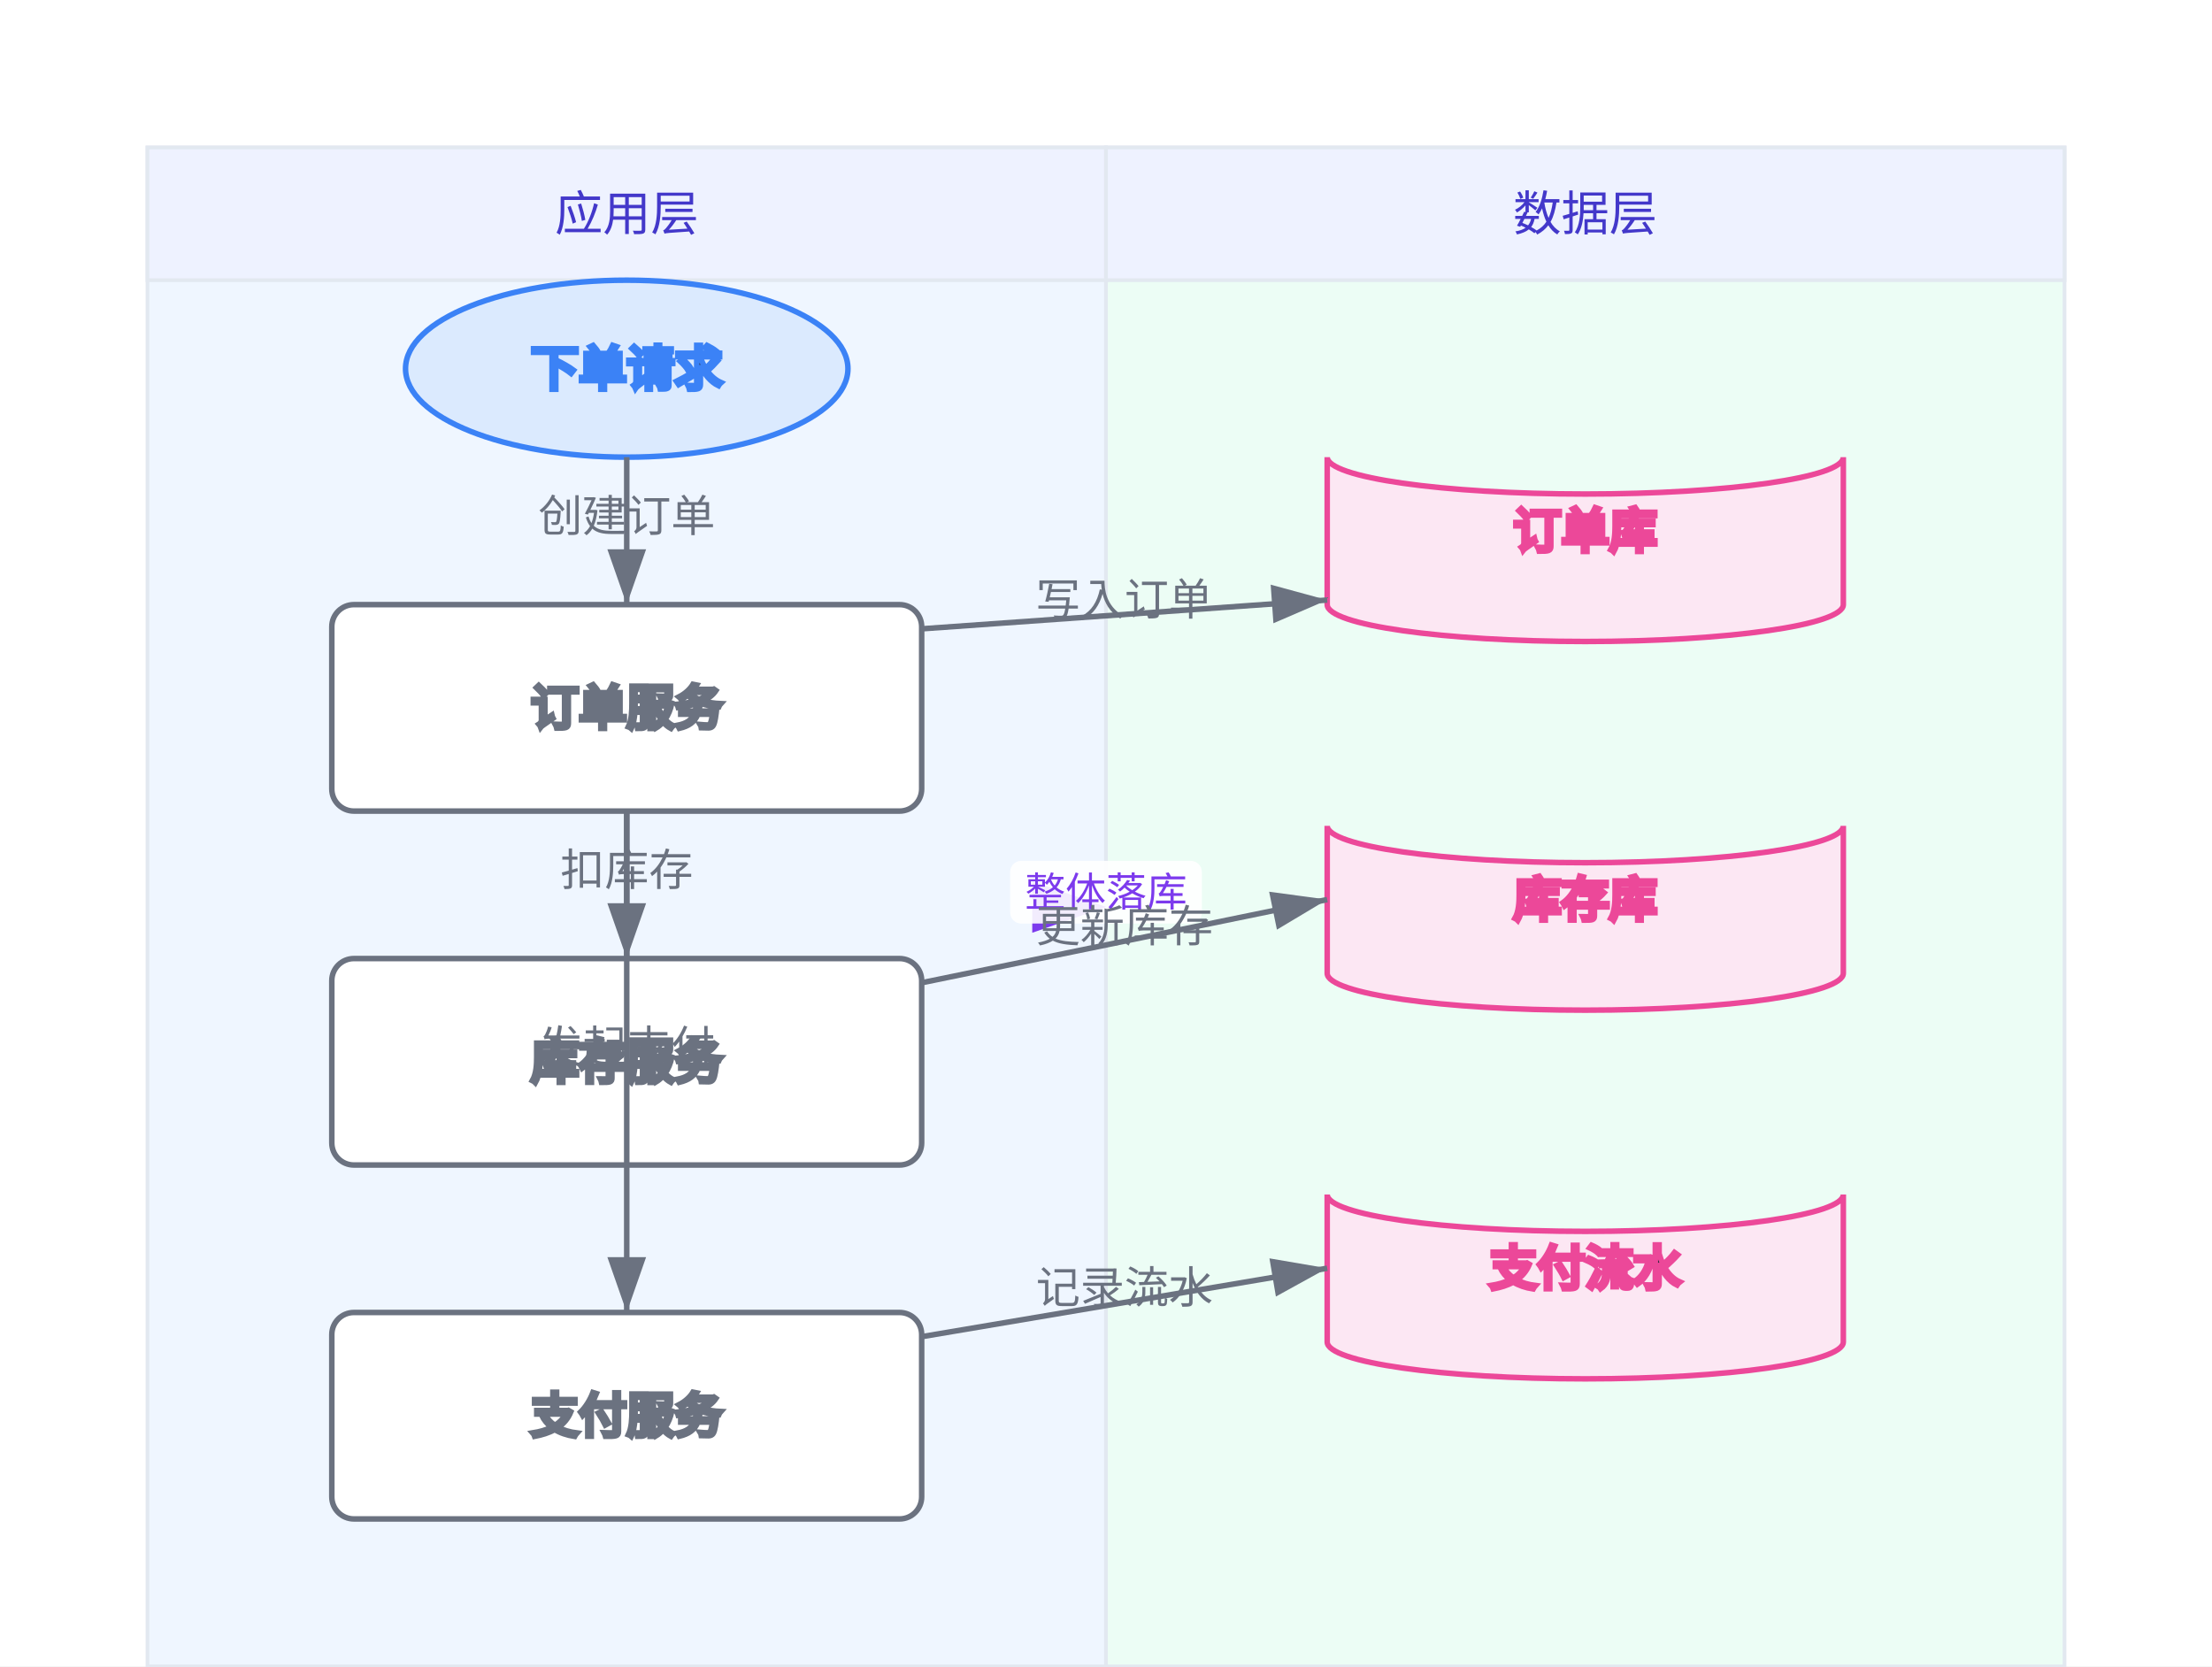
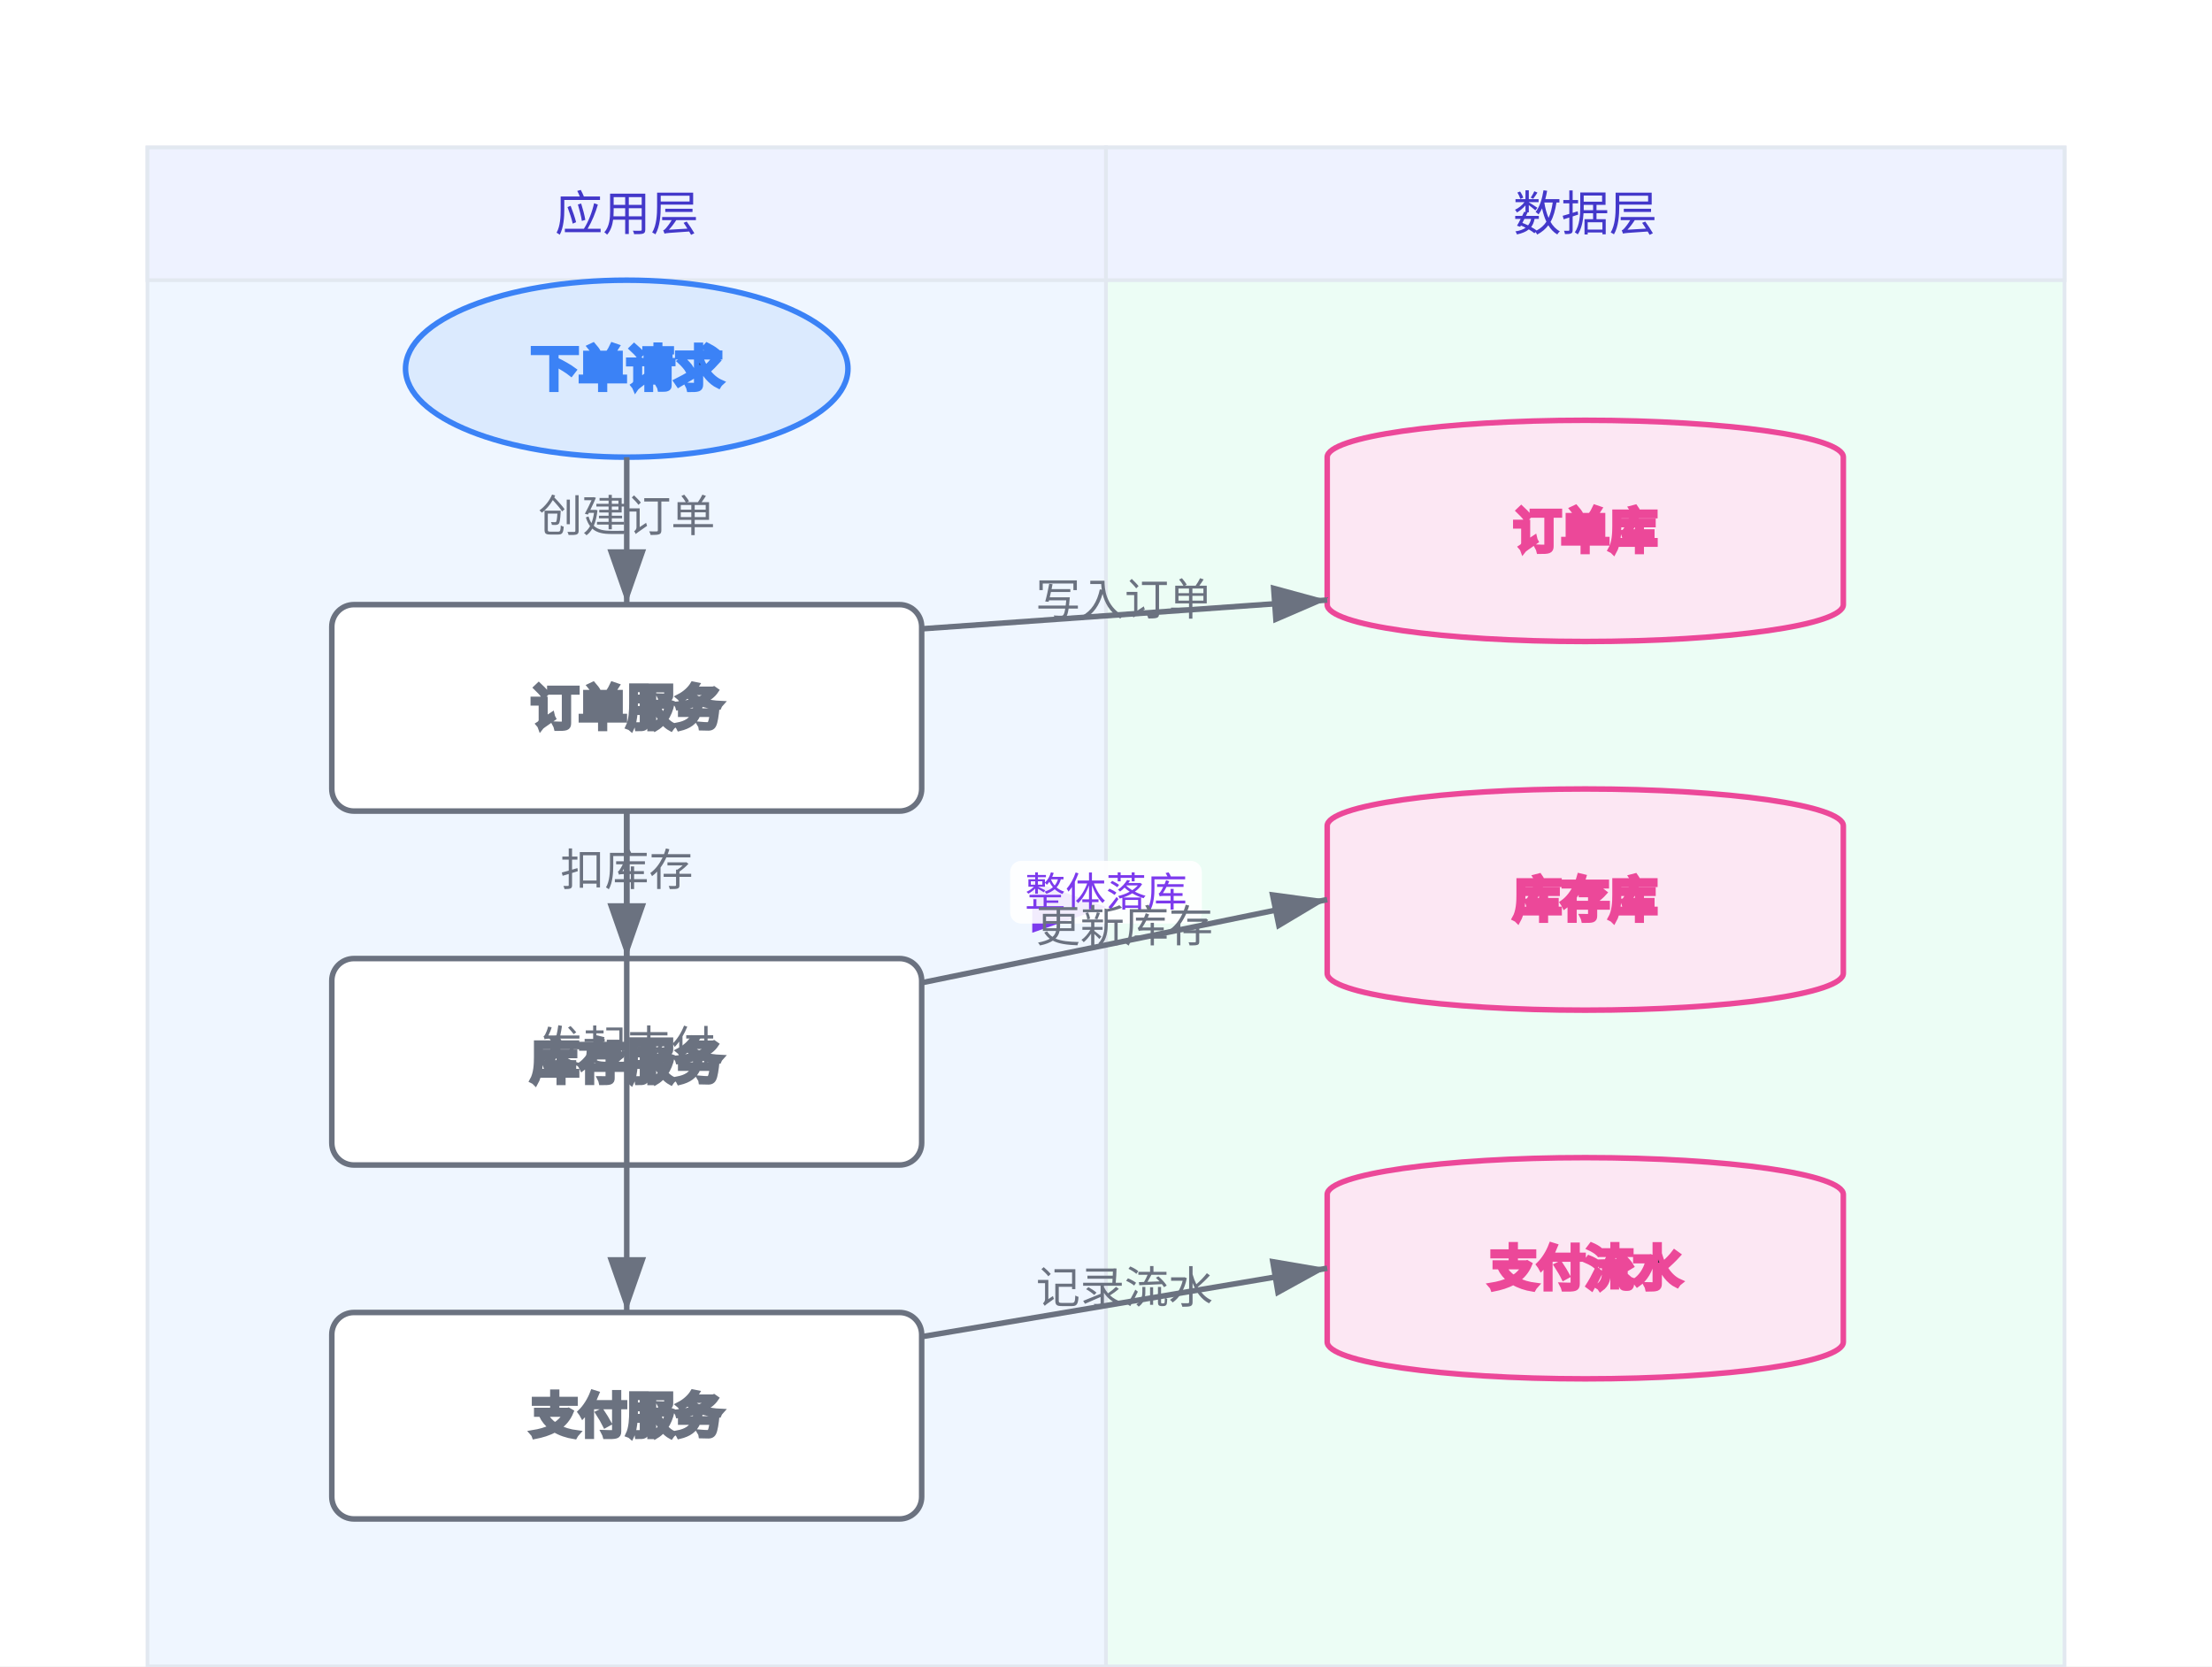
<svg xmlns="http://www.w3.org/2000/svg" width="600" height="452" viewBox="0 0 600 452">
  <defs>
    <marker id="arrowhead" markerWidth="10" markerHeight="7" refX="10" refY="3.5" orient="auto">
      <polygon points="0 0, 10 3.5, 0 7" fill="#6b7280" />
    </marker>
    <marker id="arrowhead-purple" markerWidth="10" markerHeight="7" refX="10" refY="3.5" orient="auto">
      <polygon points="0 0, 10 3.5, 0 7" fill="#7c3aed" />
    </marker>
  </defs>
  <style>.lgdl-anchors,.lgdl-edge-anchors{opacity:0;pointer-events:none;transition:opacity .12s ease}.lgdl-node:hover + .lgdl-anchors,.lgdl-class:hover + .lgdl-anchors,.lgdl-group:hover + .lgdl-anchors,.lgdl-lane:hover + .lgdl-anchors{opacity:1}.lgdl-edge:hover + .lgdl-edge-anchors,.lgdl-aggregate-edge:hover + .lgdl-edge-anchors{opacity:1}</style>
  <rect x="0" y="0" width="600" height="452" fill="#ffffff" />
  <g class="lgdl-lane">
    <rect x="40" y="40" width="260" height="412" fill="#eff6ff" stroke="#e2e8f0" />
    <rect x="40" y="40" width="260" height="36" fill="#eef2ff" stroke="#e2e8f0" />
    <text x="170" y="58" font-family="'Segoe UI', 'PingFang SC', 'Microsoft YaHei', sans-serif" font-size="13" fill="#4338ca" text-anchor="middle" dominant-baseline="middle">应用层</text>
  </g>
  <g class="lgdl-anchors">
    <circle cx="300.0" cy="246.0" r="3" fill="#64748b" />
    <circle cx="300.0" cy="280.8" r="3" fill="#64748b" />
    <circle cx="300.0" cy="321.1" r="3" fill="#64748b" />
    <circle cx="300.0" cy="376.0" r="3" fill="#64748b" />
    <circle cx="288.9" cy="452.0" r="3" fill="#64748b" />
    <circle cx="225.2" cy="452.0" r="3" fill="#64748b" />
    <circle cx="170.0" cy="452.0" r="3" fill="#64748b" />
    <circle cx="114.8" cy="452.0" r="3" fill="#64748b" />
    <circle cx="51.1" cy="452.0" r="3" fill="#64748b" />
    <circle cx="40.0" cy="376.0" r="3" fill="#64748b" />
    <circle cx="40.0" cy="321.1" r="3" fill="#64748b" />
    <circle cx="40.0" cy="280.8" r="3" fill="#64748b" />
    <circle cx="40.0" cy="246.0" r="3" fill="#64748b" />
    <circle cx="40.0" cy="211.2" r="3" fill="#64748b" />
    <circle cx="40.0" cy="170.9" r="3" fill="#64748b" />
    <circle cx="40.0" cy="116.0" r="3" fill="#64748b" />
    <circle cx="51.1" cy="40.0" r="3" fill="#64748b" />
    <circle cx="114.8" cy="40.0" r="3" fill="#64748b" />
    <circle cx="170.0" cy="40.0" r="3" fill="#64748b" />
    <circle cx="225.2" cy="40.0" r="3" fill="#64748b" />
    <circle cx="288.9" cy="40.0" r="3" fill="#64748b" />
    <circle cx="300.0" cy="116.0" r="3" fill="#64748b" />
    <circle cx="300.0" cy="170.9" r="3" fill="#64748b" />
    <circle cx="300.0" cy="211.2" r="3" fill="#64748b" />
  </g>
  <g class="lgdl-lane">
    <rect x="300" y="40" width="260" height="412" fill="#ecfdf5" stroke="#e2e8f0" />
    <rect x="300" y="40" width="260" height="36" fill="#eef2ff" stroke="#e2e8f0" />
    <text x="430" y="58" font-family="'Segoe UI', 'PingFang SC', 'Microsoft YaHei', sans-serif" font-size="13" fill="#4338ca" text-anchor="middle" dominant-baseline="middle">数据层</text>
  </g>
  <g class="lgdl-anchors">
    <circle cx="560.0" cy="246.0" r="3" fill="#64748b" />
    <circle cx="560.0" cy="280.8" r="3" fill="#64748b" />
    <circle cx="560.0" cy="321.1" r="3" fill="#64748b" />
    <circle cx="560.0" cy="376.0" r="3" fill="#64748b" />
    <circle cx="548.9" cy="452.0" r="3" fill="#64748b" />
    <circle cx="485.2" cy="452.0" r="3" fill="#64748b" />
    <circle cx="430.0" cy="452.0" r="3" fill="#64748b" />
    <circle cx="374.8" cy="452.0" r="3" fill="#64748b" />
    <circle cx="311.1" cy="452.0" r="3" fill="#64748b" />
    <circle cx="300.0" cy="376.0" r="3" fill="#64748b" />
    <circle cx="300.0" cy="321.1" r="3" fill="#64748b" />
    <circle cx="300.0" cy="280.8" r="3" fill="#64748b" />
    <circle cx="300.0" cy="246.0" r="3" fill="#64748b" />
    <circle cx="300.0" cy="211.2" r="3" fill="#64748b" />
    <circle cx="300.0" cy="170.9" r="3" fill="#64748b" />
    <circle cx="300.0" cy="116.0" r="3" fill="#64748b" />
    <circle cx="311.1" cy="40.0" r="3" fill="#64748b" />
    <circle cx="374.8" cy="40.0" r="3" fill="#64748b" />
    <circle cx="430.0" cy="40.0" r="3" fill="#64748b" />
    <circle cx="485.2" cy="40.0" r="3" fill="#64748b" />
    <circle cx="548.9" cy="40.0" r="3" fill="#64748b" />
    <circle cx="560.0" cy="116.0" r="3" fill="#64748b" />
    <circle cx="560.0" cy="170.9" r="3" fill="#64748b" />
    <circle cx="560.0" cy="211.2" r="3" fill="#64748b" />
  </g>
  <g class="lgdl-node" fill="#dbeafe" stroke="#3b82f6" stroke-width="1.5">
    <rect x="110" y="76" width="120" height="48" rx="60" ry="60" />
    <text x="170" y="100" font-family="'Segoe UI', 'PingFang SC', 'Microsoft YaHei', sans-serif" font-size="13" fill="#1f2937" text-anchor="middle" dominant-baseline="middle">下单请求</text>
  </g>
  <g class="lgdl-anchors">
    <circle cx="230.0" cy="100.0" r="3" fill="#3b82f6" />
    <circle cx="219.8" cy="113.4" r="3" fill="#3b82f6" />
    <circle cx="204.2" cy="119.7" r="3" fill="#3b82f6" />
    <circle cx="192.3" cy="122.3" r="3" fill="#3b82f6" />
    <circle cx="183.5" cy="123.4" r="3" fill="#3b82f6" />
    <circle cx="176.4" cy="123.9" r="3" fill="#3b82f6" />
    <circle cx="170.0" cy="124.0" r="3" fill="#3b82f6" />
    <circle cx="163.6" cy="123.9" r="3" fill="#3b82f6" />
    <circle cx="156.5" cy="123.4" r="3" fill="#3b82f6" />
    <circle cx="147.7" cy="122.3" r="3" fill="#3b82f6" />
    <circle cx="135.8" cy="119.7" r="3" fill="#3b82f6" />
    <circle cx="120.2" cy="113.4" r="3" fill="#3b82f6" />
    <circle cx="110.0" cy="100.0" r="3" fill="#3b82f6" />
    <circle cx="120.2" cy="86.6" r="3" fill="#3b82f6" />
    <circle cx="135.8" cy="80.3" r="3" fill="#3b82f6" />
    <circle cx="147.7" cy="77.7" r="3" fill="#3b82f6" />
    <circle cx="156.5" cy="76.6" r="3" fill="#3b82f6" />
    <circle cx="163.6" cy="76.1" r="3" fill="#3b82f6" />
    <circle cx="170.0" cy="76.0" r="3" fill="#3b82f6" />
    <circle cx="176.4" cy="76.1" r="3" fill="#3b82f6" />
    <circle cx="183.5" cy="76.6" r="3" fill="#3b82f6" />
    <circle cx="192.3" cy="77.7" r="3" fill="#3b82f6" />
    <circle cx="204.2" cy="80.3" r="3" fill="#3b82f6" />
    <circle cx="219.8" cy="86.6" r="3" fill="#3b82f6" />
  </g>
  <g class="lgdl-node" fill="#ffffff" stroke="#6b7280" stroke-width="1.5">
    <rect x="90" y="164" width="160" height="56" rx="6" ry="6" />
    <text x="170" y="192" font-family="'Segoe UI', 'PingFang SC', 'Microsoft YaHei', sans-serif" font-size="13" fill="#1f2937" text-anchor="middle" dominant-baseline="middle">订单服务</text>
  </g>
  <g class="lgdl-anchors">
    <circle cx="250.0" cy="192.0" r="3" fill="#6b7280" />
    <circle cx="250.0" cy="213.4" r="3" fill="#6b7280" />
    <circle cx="218.5" cy="220.0" r="3" fill="#6b7280" />
    <circle cx="198.0" cy="220.0" r="3" fill="#6b7280" />
    <circle cx="186.2" cy="220.0" r="3" fill="#6b7280" />
    <circle cx="177.5" cy="220.0" r="3" fill="#6b7280" />
    <circle cx="170.0" cy="220.0" r="3" fill="#6b7280" />
    <circle cx="162.5" cy="220.0" r="3" fill="#6b7280" />
    <circle cx="153.8" cy="220.0" r="3" fill="#6b7280" />
    <circle cx="142.0" cy="220.0" r="3" fill="#6b7280" />
    <circle cx="121.5" cy="220.0" r="3" fill="#6b7280" />
    <circle cx="90.0" cy="213.4" r="3" fill="#6b7280" />
    <circle cx="90.0" cy="192.0" r="3" fill="#6b7280" />
    <circle cx="90.0" cy="170.6" r="3" fill="#6b7280" />
    <circle cx="121.5" cy="164.0" r="3" fill="#6b7280" />
    <circle cx="142.0" cy="164.0" r="3" fill="#6b7280" />
    <circle cx="153.8" cy="164.0" r="3" fill="#6b7280" />
    <circle cx="162.5" cy="164.0" r="3" fill="#6b7280" />
    <circle cx="170.0" cy="164.0" r="3" fill="#6b7280" />
    <circle cx="177.5" cy="164.0" r="3" fill="#6b7280" />
    <circle cx="186.2" cy="164.0" r="3" fill="#6b7280" />
    <circle cx="198.0" cy="164.0" r="3" fill="#6b7280" />
    <circle cx="218.5" cy="164.0" r="3" fill="#6b7280" />
    <circle cx="250.0" cy="170.6" r="3" fill="#6b7280" />
  </g>
  <g class="lgdl-node" fill="#ffffff" stroke="#6b7280" stroke-width="1.5">
    <rect x="90" y="260" width="160" height="56" rx="6" ry="6" />
    <text x="170" y="288" font-family="'Segoe UI', 'PingFang SC', 'Microsoft YaHei', sans-serif" font-size="13" fill="#1f2937" text-anchor="middle" dominant-baseline="middle">库存服务</text>
  </g>
  <g class="lgdl-anchors">
    <circle cx="250.0" cy="288.0" r="3" fill="#6b7280" />
    <circle cx="250.0" cy="309.4" r="3" fill="#6b7280" />
    <circle cx="218.5" cy="316.0" r="3" fill="#6b7280" />
    <circle cx="198.0" cy="316.0" r="3" fill="#6b7280" />
    <circle cx="186.2" cy="316.0" r="3" fill="#6b7280" />
    <circle cx="177.5" cy="316.0" r="3" fill="#6b7280" />
    <circle cx="170.0" cy="316.0" r="3" fill="#6b7280" />
    <circle cx="162.5" cy="316.0" r="3" fill="#6b7280" />
    <circle cx="153.8" cy="316.0" r="3" fill="#6b7280" />
    <circle cx="142.0" cy="316.0" r="3" fill="#6b7280" />
    <circle cx="121.5" cy="316.0" r="3" fill="#6b7280" />
    <circle cx="90.0" cy="309.4" r="3" fill="#6b7280" />
    <circle cx="90.0" cy="288.0" r="3" fill="#6b7280" />
    <circle cx="90.0" cy="266.6" r="3" fill="#6b7280" />
    <circle cx="121.5" cy="260.0" r="3" fill="#6b7280" />
    <circle cx="142.0" cy="260.0" r="3" fill="#6b7280" />
    <circle cx="153.8" cy="260.0" r="3" fill="#6b7280" />
    <circle cx="162.5" cy="260.0" r="3" fill="#6b7280" />
    <circle cx="170.0" cy="260.0" r="3" fill="#6b7280" />
    <circle cx="177.5" cy="260.0" r="3" fill="#6b7280" />
    <circle cx="186.2" cy="260.0" r="3" fill="#6b7280" />
    <circle cx="198.0" cy="260.0" r="3" fill="#6b7280" />
    <circle cx="218.5" cy="260.0" r="3" fill="#6b7280" />
    <circle cx="250.0" cy="266.6" r="3" fill="#6b7280" />
  </g>
  <g class="lgdl-node" fill="#ffffff" stroke="#6b7280" stroke-width="1.5">
    <rect x="90" y="356" width="160" height="56" rx="6" ry="6" />
    <text x="170" y="384" font-family="'Segoe UI', 'PingFang SC', 'Microsoft YaHei', sans-serif" font-size="13" fill="#1f2937" text-anchor="middle" dominant-baseline="middle">支付服务</text>
  </g>
  <g class="lgdl-anchors">
    <circle cx="250.0" cy="384.0" r="3" fill="#6b7280" />
    <circle cx="250.0" cy="405.4" r="3" fill="#6b7280" />
    <circle cx="218.5" cy="412.0" r="3" fill="#6b7280" />
    <circle cx="198.0" cy="412.0" r="3" fill="#6b7280" />
    <circle cx="186.2" cy="412.0" r="3" fill="#6b7280" />
    <circle cx="177.5" cy="412.0" r="3" fill="#6b7280" />
    <circle cx="170.0" cy="412.0" r="3" fill="#6b7280" />
    <circle cx="162.5" cy="412.0" r="3" fill="#6b7280" />
    <circle cx="153.8" cy="412.0" r="3" fill="#6b7280" />
    <circle cx="142.0" cy="412.0" r="3" fill="#6b7280" />
    <circle cx="121.5" cy="412.0" r="3" fill="#6b7280" />
    <circle cx="90.0" cy="405.4" r="3" fill="#6b7280" />
    <circle cx="90.0" cy="384.0" r="3" fill="#6b7280" />
    <circle cx="90.0" cy="362.6" r="3" fill="#6b7280" />
    <circle cx="121.5" cy="356.0" r="3" fill="#6b7280" />
    <circle cx="142.0" cy="356.0" r="3" fill="#6b7280" />
    <circle cx="153.8" cy="356.0" r="3" fill="#6b7280" />
    <circle cx="162.5" cy="356.0" r="3" fill="#6b7280" />
    <circle cx="170.0" cy="356.0" r="3" fill="#6b7280" />
    <circle cx="177.5" cy="356.0" r="3" fill="#6b7280" />
    <circle cx="186.2" cy="356.0" r="3" fill="#6b7280" />
    <circle cx="198.0" cy="356.0" r="3" fill="#6b7280" />
    <circle cx="218.5" cy="356.0" r="3" fill="#6b7280" />
    <circle cx="250.0" cy="362.6" r="3" fill="#6b7280" />
  </g>
  <g class="lgdl-node" fill="#fce7f3" stroke="#ec4899" stroke-width="1.5">
-     <path d="M 360,124 L 360,164 A 70,10 0 0 0 500,164 L 500,124 A 70,10 0 0 1 360,124 Z" />
+     <path d="M 360,124 L 360,164 A 70,10 0 0 0 500,164 L 500,124 A 70,10 0 0 0 360,124 Z" />
    <text x="430" y="144" font-family="'Segoe UI', 'PingFang SC', 'Microsoft YaHei', sans-serif" font-size="13" fill="#1f2937" text-anchor="middle" dominant-baseline="middle">订单库</text>
  </g>
  <g class="lgdl-anchors">
    <circle cx="500.0" cy="144.0" r="3" fill="#ec4899" />
    <circle cx="500.0" cy="162.8" r="3" fill="#ec4899" />
    <circle cx="477.4" cy="171.4" r="3" fill="#ec4899" />
    <circle cx="459.1" cy="173.1" r="3" fill="#ec4899" />
    <circle cx="447.1" cy="173.7" r="3" fill="#ec4899" />
    <circle cx="438.0" cy="173.9" r="3" fill="#ec4899" />
    <circle cx="430.0" cy="174.0" r="3" fill="#ec4899" />
    <circle cx="422.0" cy="173.9" r="3" fill="#ec4899" />
    <circle cx="412.9" cy="173.7" r="3" fill="#ec4899" />
    <circle cx="400.9" cy="173.1" r="3" fill="#ec4899" />
    <circle cx="382.6" cy="171.4" r="3" fill="#ec4899" />
    <circle cx="360.0" cy="162.8" r="3" fill="#ec4899" />
    <circle cx="360.0" cy="144.0" r="3" fill="#ec4899" />
    <circle cx="360.0" cy="125.2" r="3" fill="#ec4899" />
    <circle cx="382.6" cy="116.6" r="3" fill="#ec4899" />
    <circle cx="400.9" cy="114.9" r="3" fill="#ec4899" />
    <circle cx="412.9" cy="114.3" r="3" fill="#ec4899" />
    <circle cx="422.0" cy="114.1" r="3" fill="#ec4899" />
    <circle cx="430.0" cy="114.0" r="3" fill="#ec4899" />
    <circle cx="438.0" cy="114.1" r="3" fill="#ec4899" />
    <circle cx="447.1" cy="114.3" r="3" fill="#ec4899" />
    <circle cx="459.1" cy="114.9" r="3" fill="#ec4899" />
    <circle cx="477.4" cy="116.6" r="3" fill="#ec4899" />
    <circle cx="500.0" cy="125.2" r="3" fill="#ec4899" />
  </g>
  <g class="lgdl-node" fill="#fce7f3" stroke="#ec4899" stroke-width="1.5">
-     <path d="M 360,224 L 360,264 A 70,10 0 0 0 500,264 L 500,224 A 70,10 0 0 1 360,224 Z" />
+     <path d="M 360,224 L 360,264 A 70,10 0 0 0 500,264 L 500,224 A 70,10 0 0 0 360,224 Z" />
    <text x="430" y="244" font-family="'Segoe UI', 'PingFang SC', 'Microsoft YaHei', sans-serif" font-size="13" fill="#1f2937" text-anchor="middle" dominant-baseline="middle">库存库</text>
  </g>
  <g class="lgdl-anchors">
    <circle cx="500.0" cy="244.0" r="3" fill="#ec4899" />
    <circle cx="500.0" cy="262.8" r="3" fill="#ec4899" />
    <circle cx="477.4" cy="271.4" r="3" fill="#ec4899" />
    <circle cx="459.1" cy="273.1" r="3" fill="#ec4899" />
    <circle cx="447.1" cy="273.7" r="3" fill="#ec4899" />
    <circle cx="438.0" cy="273.9" r="3" fill="#ec4899" />
    <circle cx="430.0" cy="274.0" r="3" fill="#ec4899" />
    <circle cx="422.0" cy="273.9" r="3" fill="#ec4899" />
    <circle cx="412.9" cy="273.7" r="3" fill="#ec4899" />
    <circle cx="400.9" cy="273.1" r="3" fill="#ec4899" />
    <circle cx="382.6" cy="271.4" r="3" fill="#ec4899" />
    <circle cx="360.0" cy="262.8" r="3" fill="#ec4899" />
    <circle cx="360.0" cy="244.0" r="3" fill="#ec4899" />
    <circle cx="360.0" cy="225.2" r="3" fill="#ec4899" />
    <circle cx="382.6" cy="216.6" r="3" fill="#ec4899" />
    <circle cx="400.9" cy="214.9" r="3" fill="#ec4899" />
    <circle cx="412.9" cy="214.3" r="3" fill="#ec4899" />
    <circle cx="422.0" cy="214.1" r="3" fill="#ec4899" />
    <circle cx="430.0" cy="214.0" r="3" fill="#ec4899" />
    <circle cx="438.0" cy="214.1" r="3" fill="#ec4899" />
    <circle cx="447.1" cy="214.3" r="3" fill="#ec4899" />
    <circle cx="459.1" cy="214.9" r="3" fill="#ec4899" />
    <circle cx="477.4" cy="216.6" r="3" fill="#ec4899" />
    <circle cx="500.0" cy="225.2" r="3" fill="#ec4899" />
  </g>
  <g class="lgdl-node" fill="#fce7f3" stroke="#ec4899" stroke-width="1.5">
-     <path d="M 360,324 L 360,364 A 70,10 0 0 0 500,364 L 500,324 A 70,10 0 0 1 360,324 Z" />
+     <path d="M 360,324 L 360,364 A 70,10 0 0 0 500,364 L 500,324 A 70,10 0 0 0 360,324 Z" />
    <text x="430" y="344" font-family="'Segoe UI', 'PingFang SC', 'Microsoft YaHei', sans-serif" font-size="13" fill="#1f2937" text-anchor="middle" dominant-baseline="middle">支付流水</text>
  </g>
  <g class="lgdl-anchors">
    <circle cx="500.0" cy="344.0" r="3" fill="#ec4899" />
    <circle cx="500.0" cy="362.8" r="3" fill="#ec4899" />
    <circle cx="477.4" cy="371.4" r="3" fill="#ec4899" />
    <circle cx="459.1" cy="373.1" r="3" fill="#ec4899" />
    <circle cx="447.1" cy="373.7" r="3" fill="#ec4899" />
    <circle cx="438.0" cy="373.9" r="3" fill="#ec4899" />
    <circle cx="430.0" cy="374.0" r="3" fill="#ec4899" />
    <circle cx="422.0" cy="373.9" r="3" fill="#ec4899" />
    <circle cx="412.9" cy="373.7" r="3" fill="#ec4899" />
    <circle cx="400.9" cy="373.1" r="3" fill="#ec4899" />
    <circle cx="382.6" cy="371.4" r="3" fill="#ec4899" />
    <circle cx="360.0" cy="362.8" r="3" fill="#ec4899" />
    <circle cx="360.0" cy="344.0" r="3" fill="#ec4899" />
    <circle cx="360.0" cy="325.2" r="3" fill="#ec4899" />
    <circle cx="382.6" cy="316.6" r="3" fill="#ec4899" />
    <circle cx="400.9" cy="314.9" r="3" fill="#ec4899" />
    <circle cx="412.9" cy="314.3" r="3" fill="#ec4899" />
    <circle cx="422.0" cy="314.1" r="3" fill="#ec4899" />
    <circle cx="430.0" cy="314.0" r="3" fill="#ec4899" />
    <circle cx="438.0" cy="314.1" r="3" fill="#ec4899" />
    <circle cx="447.1" cy="314.3" r="3" fill="#ec4899" />
    <circle cx="459.1" cy="314.9" r="3" fill="#ec4899" />
    <circle cx="477.4" cy="316.6" r="3" fill="#ec4899" />
    <circle cx="500.0" cy="325.2" r="3" fill="#ec4899" />
  </g>
  <g class="lgdl-aggregate-edge">
    <line x1="300" y1="246" x2="300" y2="246" stroke="#7c3aed" stroke-width="2" stroke-dasharray="5 3" marker-end="url(#arrowhead-purple)" />
    <rect x="274.0" y="233.5" width="52" height="17" rx="3" fill="#ffffff" opacity="0.9" />
    <text x="300" y="242" font-family="'Segoe UI', 'PingFang SC', 'Microsoft YaHei', sans-serif" font-size="11" fill="#7c3aed" text-anchor="middle" dominant-baseline="middle">整体落库</text>
  </g>
  <g class="lgdl-edge-anchors">
    <circle cx="300.0" cy="246.0" r="3.5" fill="#7c3aed" />
    <circle cx="300.0" cy="246.0" r="3.5" fill="#7c3aed" />
  </g>
  <g class="lgdl-edge">
    <path d="M 170,124 L 170,164" fill="none" stroke="#6b7280" stroke-width="1.5" marker-end="url(#arrowhead)" />
    <text x="170" y="140" font-family="'Segoe UI', 'PingFang SC', 'Microsoft YaHei', sans-serif" font-size="12" fill="#6b7280" text-anchor="middle" dominant-baseline="middle">创建订单</text>
  </g>
  <g class="lgdl-edge-anchors">
    <circle cx="170.0" cy="124.0" r="3.5" fill="#6b7280" />
    <circle cx="170.0" cy="164.0" r="3.5" fill="#6b7280" />
  </g>
  <g class="lgdl-edge">
    <path d="M 250,170.564 L 360,162.756" fill="none" stroke="#6b7280" stroke-width="1.5" marker-end="url(#arrowhead)" />
    <text x="305" y="162.66" font-family="'Segoe UI', 'PingFang SC', 'Microsoft YaHei', sans-serif" font-size="12" fill="#6b7280" text-anchor="middle" dominant-baseline="middle">写入订单</text>
  </g>
  <g class="lgdl-edge-anchors">
    <circle cx="250.0" cy="170.6" r="3.5" fill="#6b7280" />
    <circle cx="360.0" cy="162.8" r="3.5" fill="#6b7280" />
  </g>
  <g class="lgdl-edge">
    <path d="M 170,220 L 170,260" fill="none" stroke="#6b7280" stroke-width="1.5" marker-end="url(#arrowhead)" />
    <text x="170" y="236" font-family="'Segoe UI', 'PingFang SC', 'Microsoft YaHei', sans-serif" font-size="12" fill="#6b7280" text-anchor="middle" dominant-baseline="middle">扣库存</text>
  </g>
  <g class="lgdl-edge-anchors">
    <circle cx="170.0" cy="220.0" r="3.5" fill="#6b7280" />
    <circle cx="170.0" cy="260.0" r="3.5" fill="#6b7280" />
  </g>
  <g class="lgdl-edge">
    <path d="M 250,266.564 L 360,244" fill="none" stroke="#6b7280" stroke-width="1.5" marker-end="url(#arrowhead)" />
    <text x="305" y="251.282" font-family="'Segoe UI', 'PingFang SC', 'Microsoft YaHei', sans-serif" font-size="12" fill="#6b7280" text-anchor="middle" dominant-baseline="middle">更新库存</text>
  </g>
  <g class="lgdl-edge-anchors">
    <circle cx="250.0" cy="266.6" r="3.5" fill="#6b7280" />
    <circle cx="360.0" cy="244.0" r="3.5" fill="#6b7280" />
  </g>
  <g class="lgdl-edge">
    <path d="M 170,220 L 170,356" fill="none" stroke="#6b7280" stroke-width="1.5" marker-end="url(#arrowhead)" />
    <text x="170" y="284" font-family="'Segoe UI', 'PingFang SC', 'Microsoft YaHei', sans-serif" font-size="12" fill="#6b7280" text-anchor="middle" dominant-baseline="middle">发起支付</text>
  </g>
  <g class="lgdl-edge-anchors">
    <circle cx="170.0" cy="220.0" r="3.5" fill="#6b7280" />
    <circle cx="170.0" cy="356.0" r="3.5" fill="#6b7280" />
  </g>
  <g class="lgdl-edge">
    <path d="M 250,362.564 L 360,344" fill="none" stroke="#6b7280" stroke-width="1.5" marker-end="url(#arrowhead)" />
    <text x="305" y="349.282" font-family="'Segoe UI', 'PingFang SC', 'Microsoft YaHei', sans-serif" font-size="12" fill="#6b7280" text-anchor="middle" dominant-baseline="middle">记录流水</text>
  </g>
  <g class="lgdl-edge-anchors">
    <circle cx="250.0" cy="362.6" r="3.5" fill="#6b7280" />
    <circle cx="360.0" cy="344.0" r="3.5" fill="#6b7280" />
  </g>
</svg>
